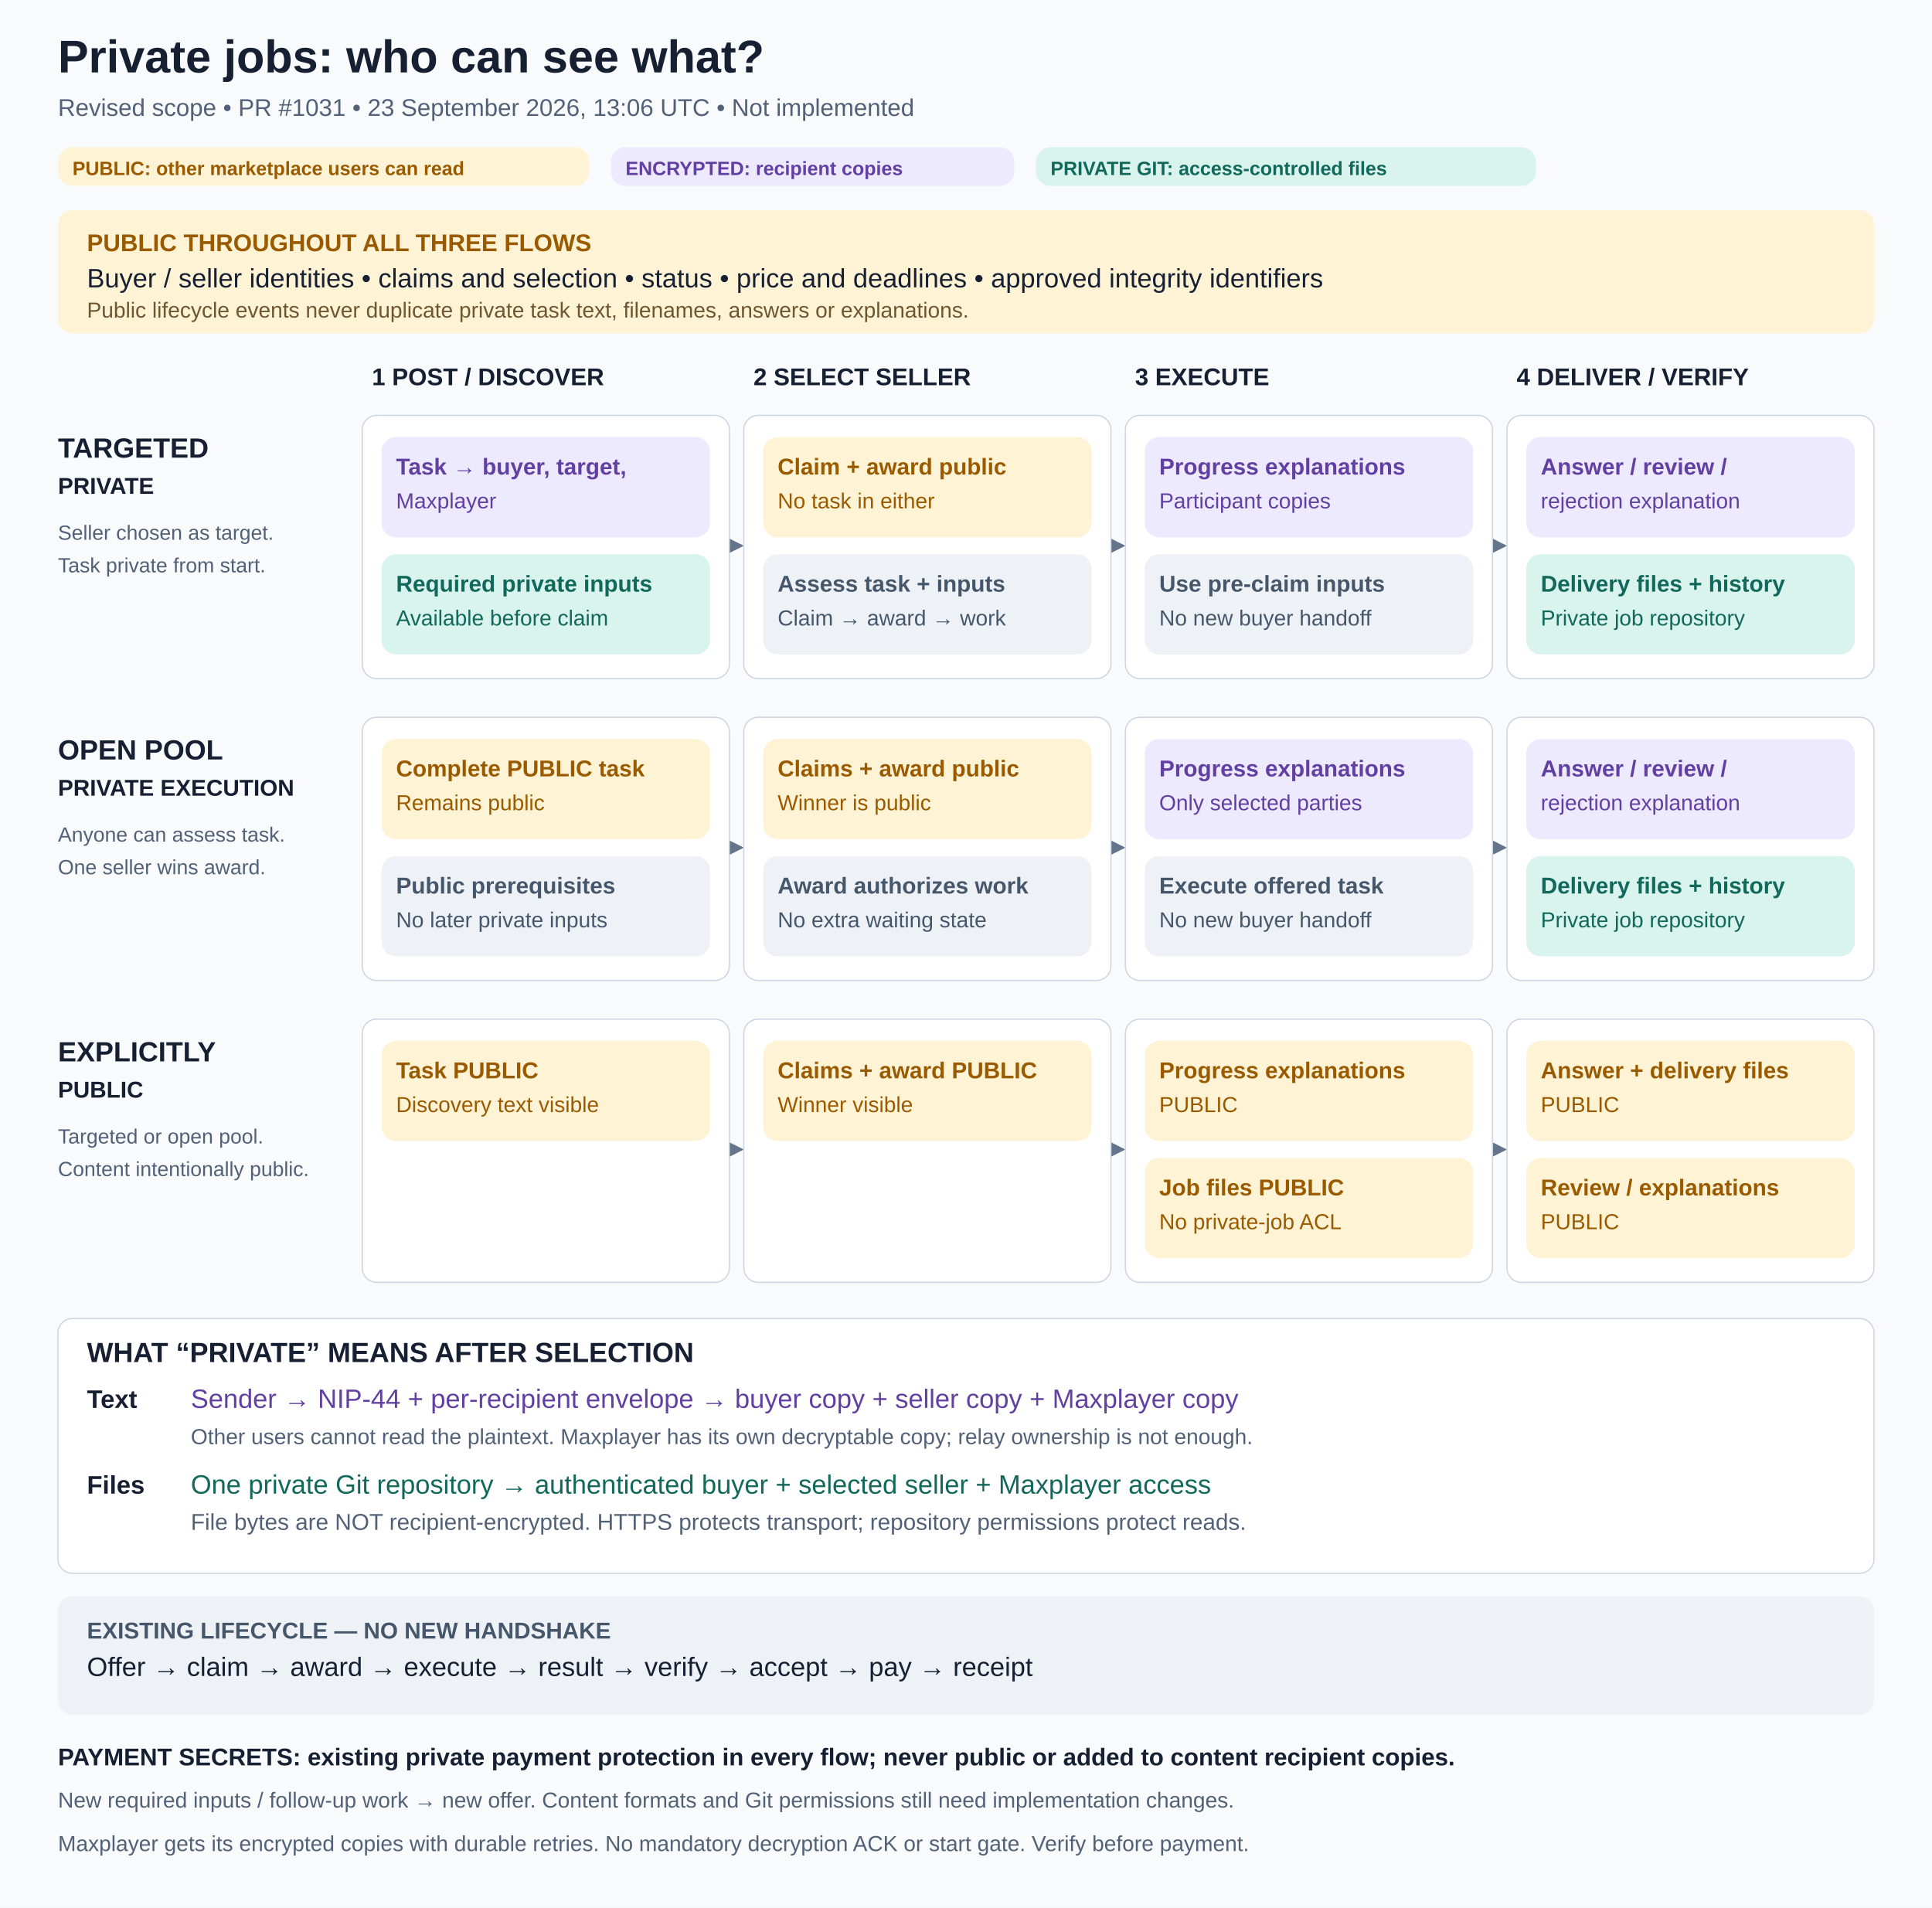
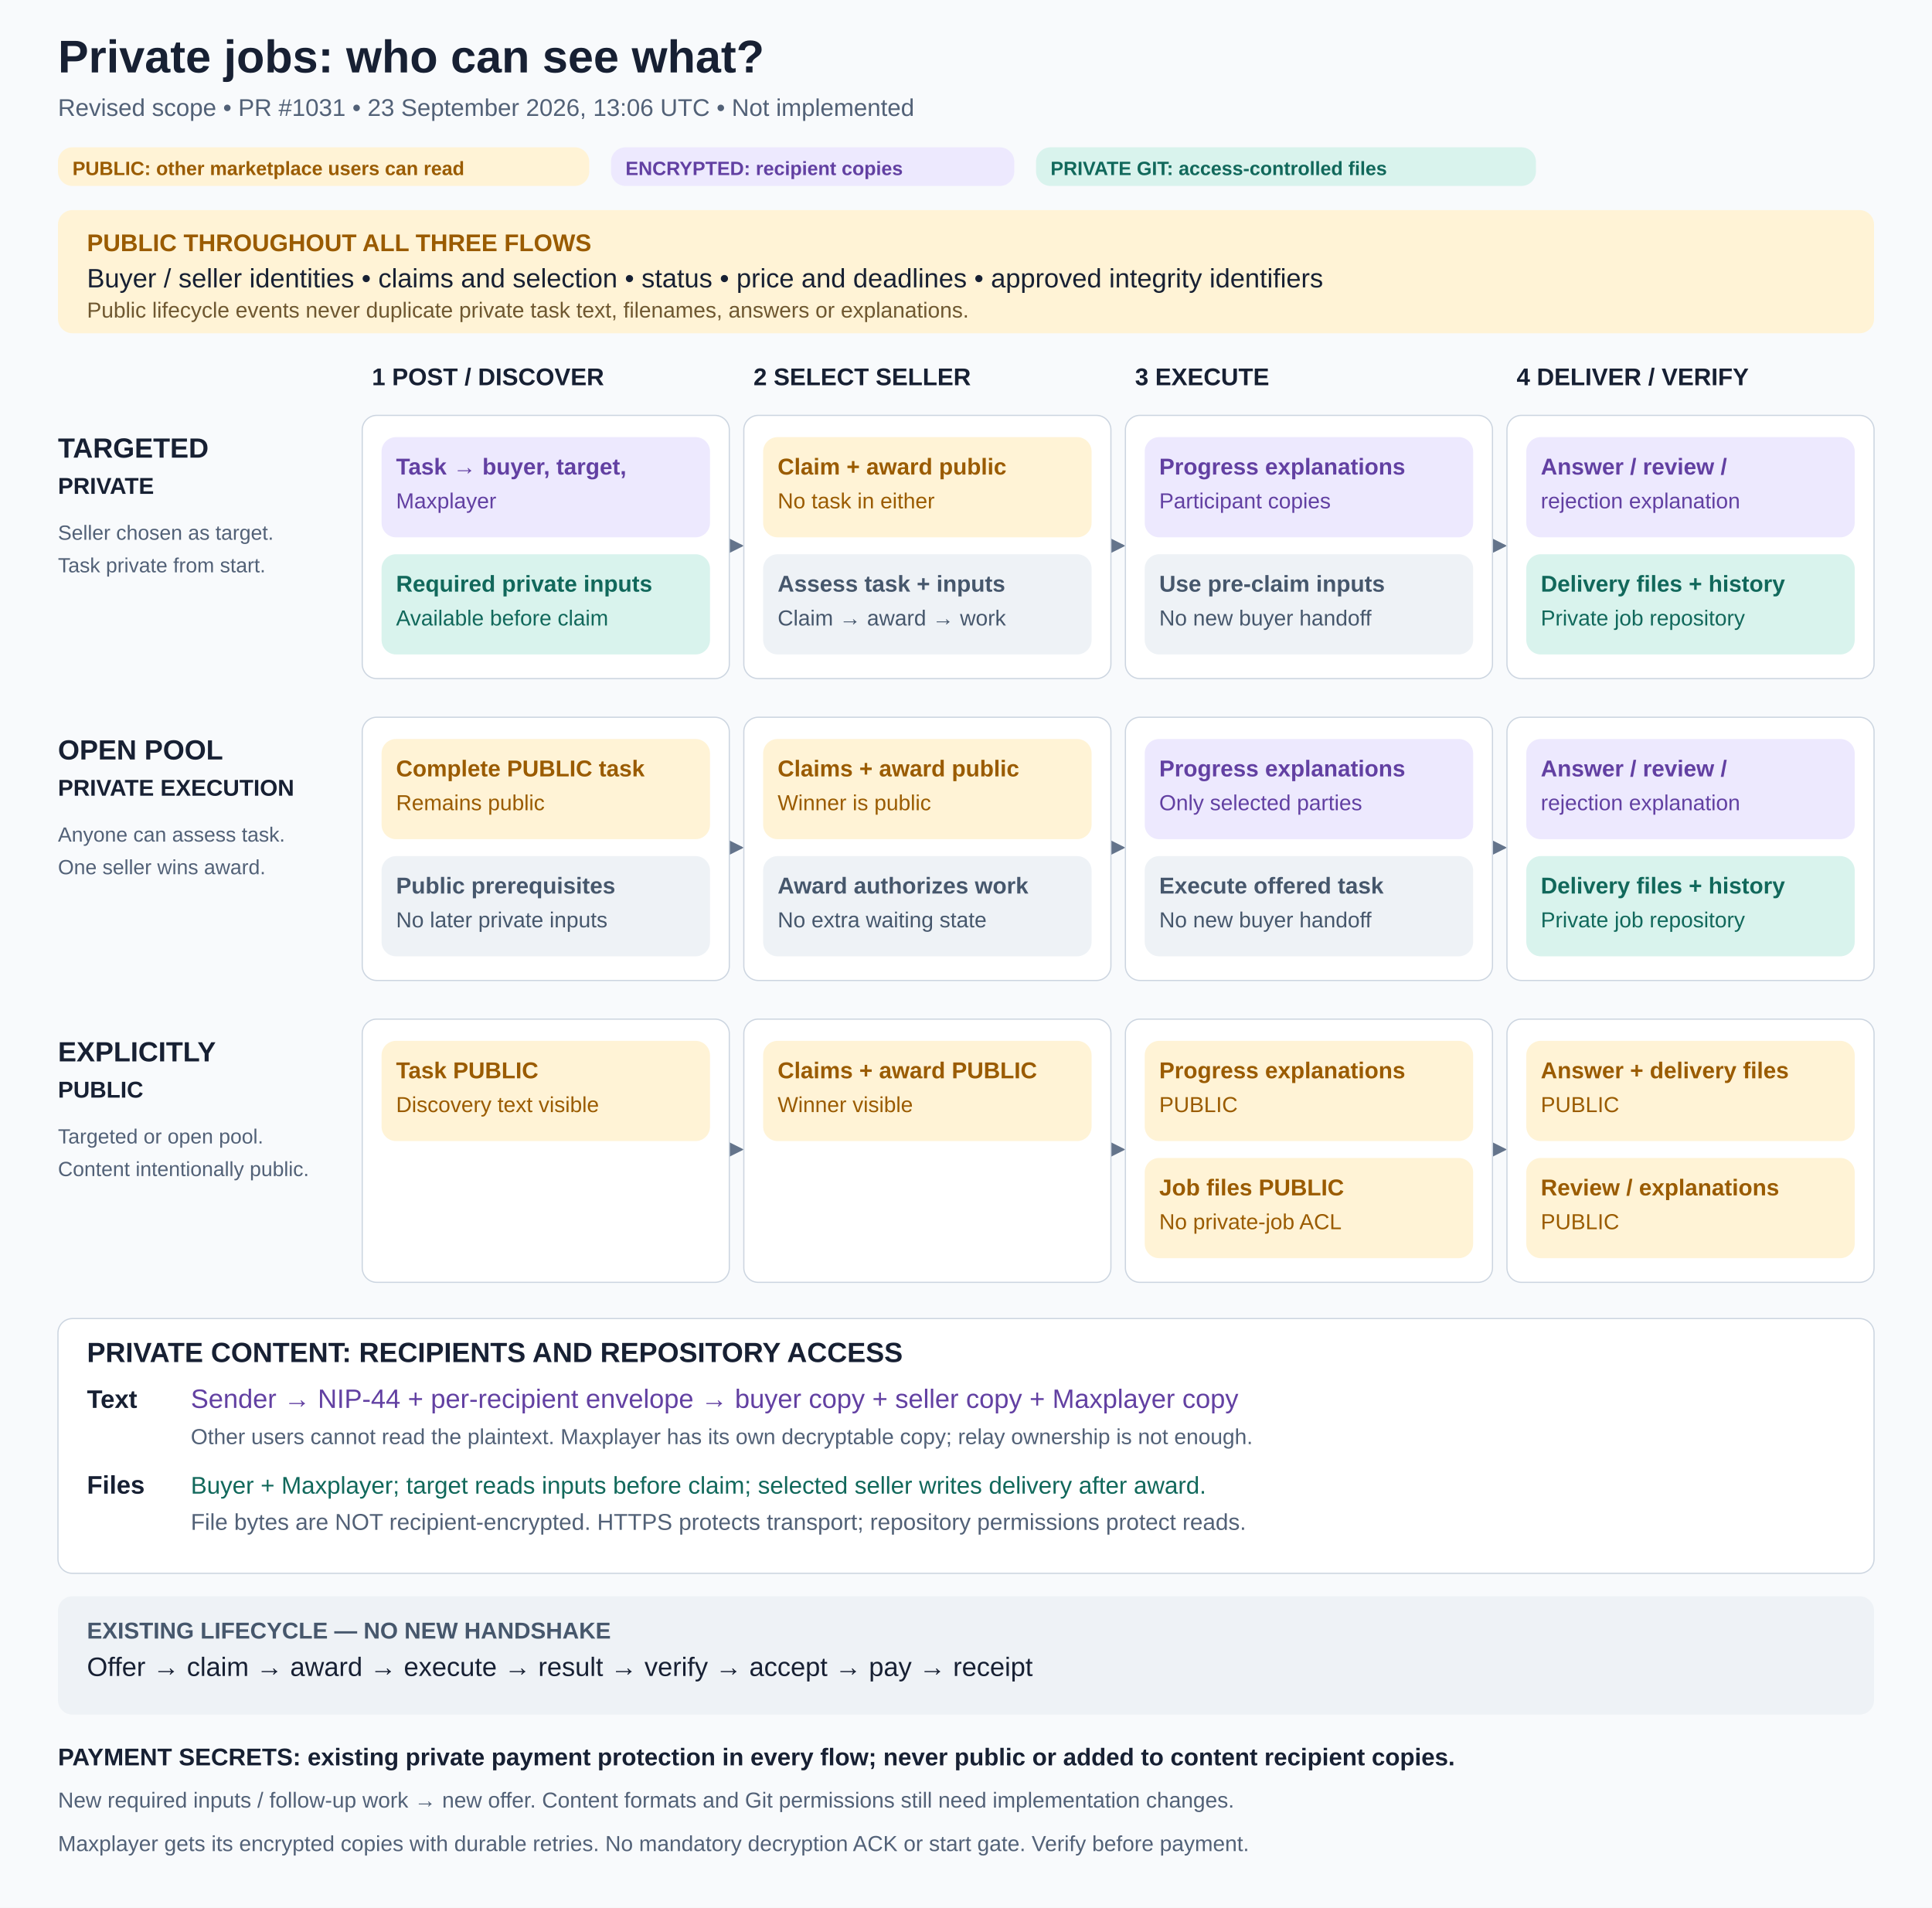
<svg xmlns="http://www.w3.org/2000/svg" width="1600" height="1580" viewBox="0 0 1600 1580" role="img" aria-labelledby="title desc">
  <defs>
    <marker id="arrow" markerWidth="8" markerHeight="8" refX="7" refY="4" orient="auto">
      <path d="M0 0 L8 4 L0 8" fill="#64748b" />
    </marker>
  </defs>
  <rect width="1600" height="1580" fill="#f8fafc" />
  <text x="48" y="60" font-family="Arial, sans-serif" font-size="38" font-weight="700" fill="#172033">Private jobs: who can see what?</text>
  <text x="48" y="96" font-family="Arial, sans-serif" font-size="20" font-weight="400" fill="#526177">Revised scope • PR #1031 • 23 September 2026, 13:06 UTC • Not implemented</text>
  <rect x="48" y="122" width="440" height="32" rx="12" fill="#fff3d6" stroke="none" />
  <text x="60" y="145" font-family="Arial, sans-serif" font-size="16" font-weight="700" fill="#9a5b00">PUBLIC: other marketplace users can read</text>
  <rect x="506" y="122" width="334" height="32" rx="12" fill="#ede9fe" stroke="none" />
  <text x="518" y="145" font-family="Arial, sans-serif" font-size="16" font-weight="700" fill="#6240a2">ENCRYPTED: recipient copies</text>
  <rect x="858" y="122" width="414" height="32" rx="12" fill="#d9f3ed" stroke="none" />
  <text x="870" y="145" font-family="Arial, sans-serif" font-size="16" font-weight="700" fill="#11685b">PRIVATE GIT: access-controlled files</text>
  <rect x="48" y="174" width="1504" height="102" rx="12" fill="#fff3d6" stroke="none" />
  <text x="72" y="208" font-family="Arial, sans-serif" font-size="20" font-weight="700" fill="#9a5b00">PUBLIC THROUGHOUT ALL THREE FLOWS</text>
  <text x="72" y="238" font-family="Arial, sans-serif" font-size="22" font-weight="400" fill="#172033">Buyer / seller identities • claims and selection • status • price and deadlines • approved integrity identifiers</text>
  <text x="72" y="263" font-family="Arial, sans-serif" font-size="18" font-weight="400" fill="#6e5730">Public lifecycle events never duplicate private task text, filenames, answers or explanations.</text>
  <text x="308" y="319" font-family="Arial, sans-serif" font-size="20" font-weight="700" fill="#172033">1  POST / DISCOVER</text>
  <text x="624" y="319" font-family="Arial, sans-serif" font-size="20" font-weight="700" fill="#172033">2  SELECT SELLER</text>
  <text x="940" y="319" font-family="Arial, sans-serif" font-size="20" font-weight="700" fill="#172033">3  EXECUTE</text>
  <text x="1256" y="319" font-family="Arial, sans-serif" font-size="20" font-weight="700" fill="#172033">4  DELIVER / VERIFY</text>
  <text x="48" y="379" font-family="Arial, sans-serif" font-size="23" font-weight="700" fill="#172033">TARGETED</text>
  <text x="48" y="409" font-family="Arial, sans-serif" font-size="19" font-weight="700" fill="#172033">PRIVATE</text>
  <text x="48" y="447" font-family="Arial, sans-serif" font-size="17" font-weight="400" fill="#526177">Seller chosen as target.</text>
  <text x="48" y="474" font-family="Arial, sans-serif" font-size="17" font-weight="400" fill="#526177">Task private from start.</text>
  <path d="M604 452 L614 452" fill="none" stroke="#64748b" stroke-width="2" marker-end="url(#arrow)" />
  <path d="M920 452 L930 452" fill="none" stroke="#64748b" stroke-width="2" marker-end="url(#arrow)" />
  <path d="M1236 452 L1246 452" fill="none" stroke="#64748b" stroke-width="2" marker-end="url(#arrow)" />
  <rect x="300" y="344" width="304" height="218" rx="12" fill="#ffffff" stroke="#ccd5e0" />
  <rect x="316" y="362" width="272" height="83" rx="12" fill="#ede9fe" stroke="none" />
  <text x="328" y="393" font-family="Arial, sans-serif" font-size="19" font-weight="700" fill="#6240a2">Task → buyer, target,</text>
  <text x="328" y="421" font-family="Arial, sans-serif" font-size="18" font-weight="400" fill="#6240a2">Maxplayer</text>
  <rect x="316" y="459" width="272" height="83" rx="12" fill="#d9f3ed" stroke="none" />
  <text x="328" y="490" font-family="Arial, sans-serif" font-size="19" font-weight="700" fill="#11685b">Required private inputs</text>
  <text x="328" y="518" font-family="Arial, sans-serif" font-size="18" font-weight="400" fill="#11685b">Available before claim</text>
  <rect x="616" y="344" width="304" height="218" rx="12" fill="#ffffff" stroke="#ccd5e0" />
  <rect x="632" y="362" width="272" height="83" rx="12" fill="#fff3d6" stroke="none" />
  <text x="644" y="393" font-family="Arial, sans-serif" font-size="19" font-weight="700" fill="#9a5b00">Claim + award public</text>
  <text x="644" y="421" font-family="Arial, sans-serif" font-size="18" font-weight="400" fill="#9a5b00">No task in either</text>
  <rect x="632" y="459" width="272" height="83" rx="12" fill="#eef2f6" stroke="none" />
  <text x="644" y="490" font-family="Arial, sans-serif" font-size="19" font-weight="700" fill="#46576c">Assess task + inputs</text>
  <text x="644" y="518" font-family="Arial, sans-serif" font-size="18" font-weight="400" fill="#46576c">Claim → award → work</text>
  <rect x="932" y="344" width="304" height="218" rx="12" fill="#ffffff" stroke="#ccd5e0" />
  <rect x="948" y="362" width="272" height="83" rx="12" fill="#ede9fe" stroke="none" />
  <text x="960" y="393" font-family="Arial, sans-serif" font-size="19" font-weight="700" fill="#6240a2">Progress explanations</text>
  <text x="960" y="421" font-family="Arial, sans-serif" font-size="18" font-weight="400" fill="#6240a2">Participant copies</text>
  <rect x="948" y="459" width="272" height="83" rx="12" fill="#eef2f6" stroke="none" />
  <text x="960" y="490" font-family="Arial, sans-serif" font-size="19" font-weight="700" fill="#46576c">Use pre-claim inputs</text>
  <text x="960" y="518" font-family="Arial, sans-serif" font-size="18" font-weight="400" fill="#46576c">No new buyer handoff</text>
  <rect x="1248" y="344" width="304" height="218" rx="12" fill="#ffffff" stroke="#ccd5e0" />
  <rect x="1264" y="362" width="272" height="83" rx="12" fill="#ede9fe" stroke="none" />
  <text x="1276" y="393" font-family="Arial, sans-serif" font-size="19" font-weight="700" fill="#6240a2">Answer / review /</text>
  <text x="1276" y="421" font-family="Arial, sans-serif" font-size="18" font-weight="400" fill="#6240a2">rejection explanation</text>
  <rect x="1264" y="459" width="272" height="83" rx="12" fill="#d9f3ed" stroke="none" />
  <text x="1276" y="490" font-family="Arial, sans-serif" font-size="19" font-weight="700" fill="#11685b">Delivery files + history</text>
  <text x="1276" y="518" font-family="Arial, sans-serif" font-size="18" font-weight="400" fill="#11685b">Private job repository</text>
  <text x="48" y="629" font-family="Arial, sans-serif" font-size="23" font-weight="700" fill="#172033">OPEN POOL</text>
  <text x="48" y="659" font-family="Arial, sans-serif" font-size="19" font-weight="700" fill="#172033">PRIVATE EXECUTION</text>
  <text x="48" y="697" font-family="Arial, sans-serif" font-size="17" font-weight="400" fill="#526177">Anyone can assess task.</text>
  <text x="48" y="724" font-family="Arial, sans-serif" font-size="17" font-weight="400" fill="#526177">One seller wins award.</text>
  <path d="M604 702 L614 702" fill="none" stroke="#64748b" stroke-width="2" marker-end="url(#arrow)" />
  <path d="M920 702 L930 702" fill="none" stroke="#64748b" stroke-width="2" marker-end="url(#arrow)" />
  <path d="M1236 702 L1246 702" fill="none" stroke="#64748b" stroke-width="2" marker-end="url(#arrow)" />
  <rect x="300" y="594" width="304" height="218" rx="12" fill="#ffffff" stroke="#ccd5e0" />
  <rect x="316" y="612" width="272" height="83" rx="12" fill="#fff3d6" stroke="none" />
  <text x="328" y="643" font-family="Arial, sans-serif" font-size="19" font-weight="700" fill="#9a5b00">Complete PUBLIC task</text>
  <text x="328" y="671" font-family="Arial, sans-serif" font-size="18" font-weight="400" fill="#9a5b00">Remains public</text>
  <rect x="316" y="709" width="272" height="83" rx="12" fill="#eef2f6" stroke="none" />
  <text x="328" y="740" font-family="Arial, sans-serif" font-size="19" font-weight="700" fill="#46576c">Public prerequisites</text>
  <text x="328" y="768" font-family="Arial, sans-serif" font-size="18" font-weight="400" fill="#46576c">No later private inputs</text>
  <rect x="616" y="594" width="304" height="218" rx="12" fill="#ffffff" stroke="#ccd5e0" />
  <rect x="632" y="612" width="272" height="83" rx="12" fill="#fff3d6" stroke="none" />
  <text x="644" y="643" font-family="Arial, sans-serif" font-size="19" font-weight="700" fill="#9a5b00">Claims + award public</text>
  <text x="644" y="671" font-family="Arial, sans-serif" font-size="18" font-weight="400" fill="#9a5b00">Winner is public</text>
  <rect x="632" y="709" width="272" height="83" rx="12" fill="#eef2f6" stroke="none" />
  <text x="644" y="740" font-family="Arial, sans-serif" font-size="19" font-weight="700" fill="#46576c">Award authorizes work</text>
  <text x="644" y="768" font-family="Arial, sans-serif" font-size="18" font-weight="400" fill="#46576c">No extra waiting state</text>
  <rect x="932" y="594" width="304" height="218" rx="12" fill="#ffffff" stroke="#ccd5e0" />
  <rect x="948" y="612" width="272" height="83" rx="12" fill="#ede9fe" stroke="none" />
  <text x="960" y="643" font-family="Arial, sans-serif" font-size="19" font-weight="700" fill="#6240a2">Progress explanations</text>
  <text x="960" y="671" font-family="Arial, sans-serif" font-size="18" font-weight="400" fill="#6240a2">Only selected parties</text>
  <rect x="948" y="709" width="272" height="83" rx="12" fill="#eef2f6" stroke="none" />
  <text x="960" y="740" font-family="Arial, sans-serif" font-size="19" font-weight="700" fill="#46576c">Execute offered task</text>
  <text x="960" y="768" font-family="Arial, sans-serif" font-size="18" font-weight="400" fill="#46576c">No new buyer handoff</text>
  <rect x="1248" y="594" width="304" height="218" rx="12" fill="#ffffff" stroke="#ccd5e0" />
  <rect x="1264" y="612" width="272" height="83" rx="12" fill="#ede9fe" stroke="none" />
  <text x="1276" y="643" font-family="Arial, sans-serif" font-size="19" font-weight="700" fill="#6240a2">Answer / review /</text>
  <text x="1276" y="671" font-family="Arial, sans-serif" font-size="18" font-weight="400" fill="#6240a2">rejection explanation</text>
  <rect x="1264" y="709" width="272" height="83" rx="12" fill="#d9f3ed" stroke="none" />
  <text x="1276" y="740" font-family="Arial, sans-serif" font-size="19" font-weight="700" fill="#11685b">Delivery files + history</text>
  <text x="1276" y="768" font-family="Arial, sans-serif" font-size="18" font-weight="400" fill="#11685b">Private job repository</text>
  <text x="48" y="879" font-family="Arial, sans-serif" font-size="23" font-weight="700" fill="#172033">EXPLICITLY</text>
  <text x="48" y="909" font-family="Arial, sans-serif" font-size="19" font-weight="700" fill="#172033">PUBLIC</text>
  <text x="48" y="947" font-family="Arial, sans-serif" font-size="17" font-weight="400" fill="#526177">Targeted or open pool.</text>
  <text x="48" y="974" font-family="Arial, sans-serif" font-size="17" font-weight="400" fill="#526177">Content intentionally public.</text>
  <path d="M604 952 L614 952" fill="none" stroke="#64748b" stroke-width="2" marker-end="url(#arrow)" />
  <path d="M920 952 L930 952" fill="none" stroke="#64748b" stroke-width="2" marker-end="url(#arrow)" />
  <path d="M1236 952 L1246 952" fill="none" stroke="#64748b" stroke-width="2" marker-end="url(#arrow)" />
  <rect x="300" y="844" width="304" height="218" rx="12" fill="#ffffff" stroke="#ccd5e0" />
  <rect x="316" y="862" width="272" height="83" rx="12" fill="#fff3d6" stroke="none" />
  <text x="328" y="893" font-family="Arial, sans-serif" font-size="19" font-weight="700" fill="#9a5b00">Task PUBLIC</text>
  <text x="328" y="921" font-family="Arial, sans-serif" font-size="18" font-weight="400" fill="#9a5b00">Discovery text visible</text>
  <rect x="616" y="844" width="304" height="218" rx="12" fill="#ffffff" stroke="#ccd5e0" />
  <rect x="632" y="862" width="272" height="83" rx="12" fill="#fff3d6" stroke="none" />
  <text x="644" y="893" font-family="Arial, sans-serif" font-size="19" font-weight="700" fill="#9a5b00">Claims + award PUBLIC</text>
  <text x="644" y="921" font-family="Arial, sans-serif" font-size="18" font-weight="400" fill="#9a5b00">Winner visible</text>
  <rect x="932" y="844" width="304" height="218" rx="12" fill="#ffffff" stroke="#ccd5e0" />
  <rect x="948" y="862" width="272" height="83" rx="12" fill="#fff3d6" stroke="none" />
  <text x="960" y="893" font-family="Arial, sans-serif" font-size="19" font-weight="700" fill="#9a5b00">Progress explanations</text>
  <text x="960" y="921" font-family="Arial, sans-serif" font-size="18" font-weight="400" fill="#9a5b00">PUBLIC</text>
  <rect x="948" y="959" width="272" height="83" rx="12" fill="#fff3d6" stroke="none" />
  <text x="960" y="990" font-family="Arial, sans-serif" font-size="19" font-weight="700" fill="#9a5b00">Job files PUBLIC</text>
  <text x="960" y="1018" font-family="Arial, sans-serif" font-size="18" font-weight="400" fill="#9a5b00">No private-job ACL</text>
  <rect x="1248" y="844" width="304" height="218" rx="12" fill="#ffffff" stroke="#ccd5e0" />
  <rect x="1264" y="862" width="272" height="83" rx="12" fill="#fff3d6" stroke="none" />
  <text x="1276" y="893" font-family="Arial, sans-serif" font-size="19" font-weight="700" fill="#9a5b00">Answer + delivery files</text>
  <text x="1276" y="921" font-family="Arial, sans-serif" font-size="18" font-weight="400" fill="#9a5b00">PUBLIC</text>
  <rect x="1264" y="959" width="272" height="83" rx="12" fill="#fff3d6" stroke="none" />
  <text x="1276" y="990" font-family="Arial, sans-serif" font-size="19" font-weight="700" fill="#9a5b00">Review / explanations</text>
  <text x="1276" y="1018" font-family="Arial, sans-serif" font-size="18" font-weight="400" fill="#9a5b00">PUBLIC</text>
  <rect x="48" y="1092" width="1504" height="211" rx="12" fill="#ffffff" stroke="#ccd5e0" />
-   <text x="72" y="1128" font-family="Arial, sans-serif" font-size="23" font-weight="700" fill="#172033">WHAT “PRIVATE” MEANS AFTER SELECTION</text>
+   <text x="72" y="1128" font-family="Arial, sans-serif" font-size="23" font-weight="700" fill="#172033">PRIVATE CONTENT: RECIPIENTS AND REPOSITORY ACCESS</text>
  <text x="72" y="1166" font-family="Arial, sans-serif" font-size="21" font-weight="700" fill="#172033">Text</text>
  <text x="158" y="1166" font-family="Arial, sans-serif" font-size="22" font-weight="400" fill="#6240a2">Sender → NIP-44 + per-recipient envelope → buyer copy + seller copy + Maxplayer copy</text>
  <text x="158" y="1196" font-family="Arial, sans-serif" font-size="18" font-weight="400" fill="#526177">Other users cannot read the plaintext. Maxplayer has its own decryptable copy; relay ownership is not enough.</text>
  <text x="72" y="1237" font-family="Arial, sans-serif" font-size="21" font-weight="700" fill="#172033">Files</text>
-   <text x="158" y="1237" font-family="Arial, sans-serif" font-size="22" font-weight="400" fill="#11685b">One private Git repository → authenticated buyer + selected seller + Maxplayer access</text>
+   <text x="158" y="1237" font-family="Arial, sans-serif" font-size="20" font-weight="400" fill="#11685b">Buyer + Maxplayer; target reads inputs before claim; selected seller writes delivery after award.</text>
  <text x="158" y="1267" font-family="Arial, sans-serif" font-size="19" font-weight="400" fill="#526177">File bytes are NOT recipient-encrypted. HTTPS protects transport; repository permissions protect reads.</text>
  <rect x="48" y="1322" width="1504" height="98" rx="12" fill="#eef2f6" stroke="none" />
  <text x="72" y="1357" font-family="Arial, sans-serif" font-size="19" font-weight="700" fill="#46576c">EXISTING LIFECYCLE — NO NEW HANDSHAKE</text>
  <text x="72" y="1388" font-family="Arial, sans-serif" font-size="22" font-weight="400" fill="#172033">Offer → claim → award → execute → result → verify → accept → pay → receipt</text>
  <text x="48" y="1462" font-family="Arial, sans-serif" font-size="20" font-weight="700" fill="#172033">PAYMENT SECRETS: existing private payment protection in every flow; never public or added to content recipient copies.</text>
  <text x="48" y="1497" font-family="Arial, sans-serif" font-size="18" font-weight="400" fill="#526177">New required inputs / follow-up work → new offer. Content formats and Git permissions still need implementation changes.</text>
  <text x="48" y="1533" font-family="Arial, sans-serif" font-size="18" font-weight="400" fill="#526177">Maxplayer gets its encrypted copies with durable retries. No mandatory decryption ACK or start gate. Verify before payment.</text>
</svg>
